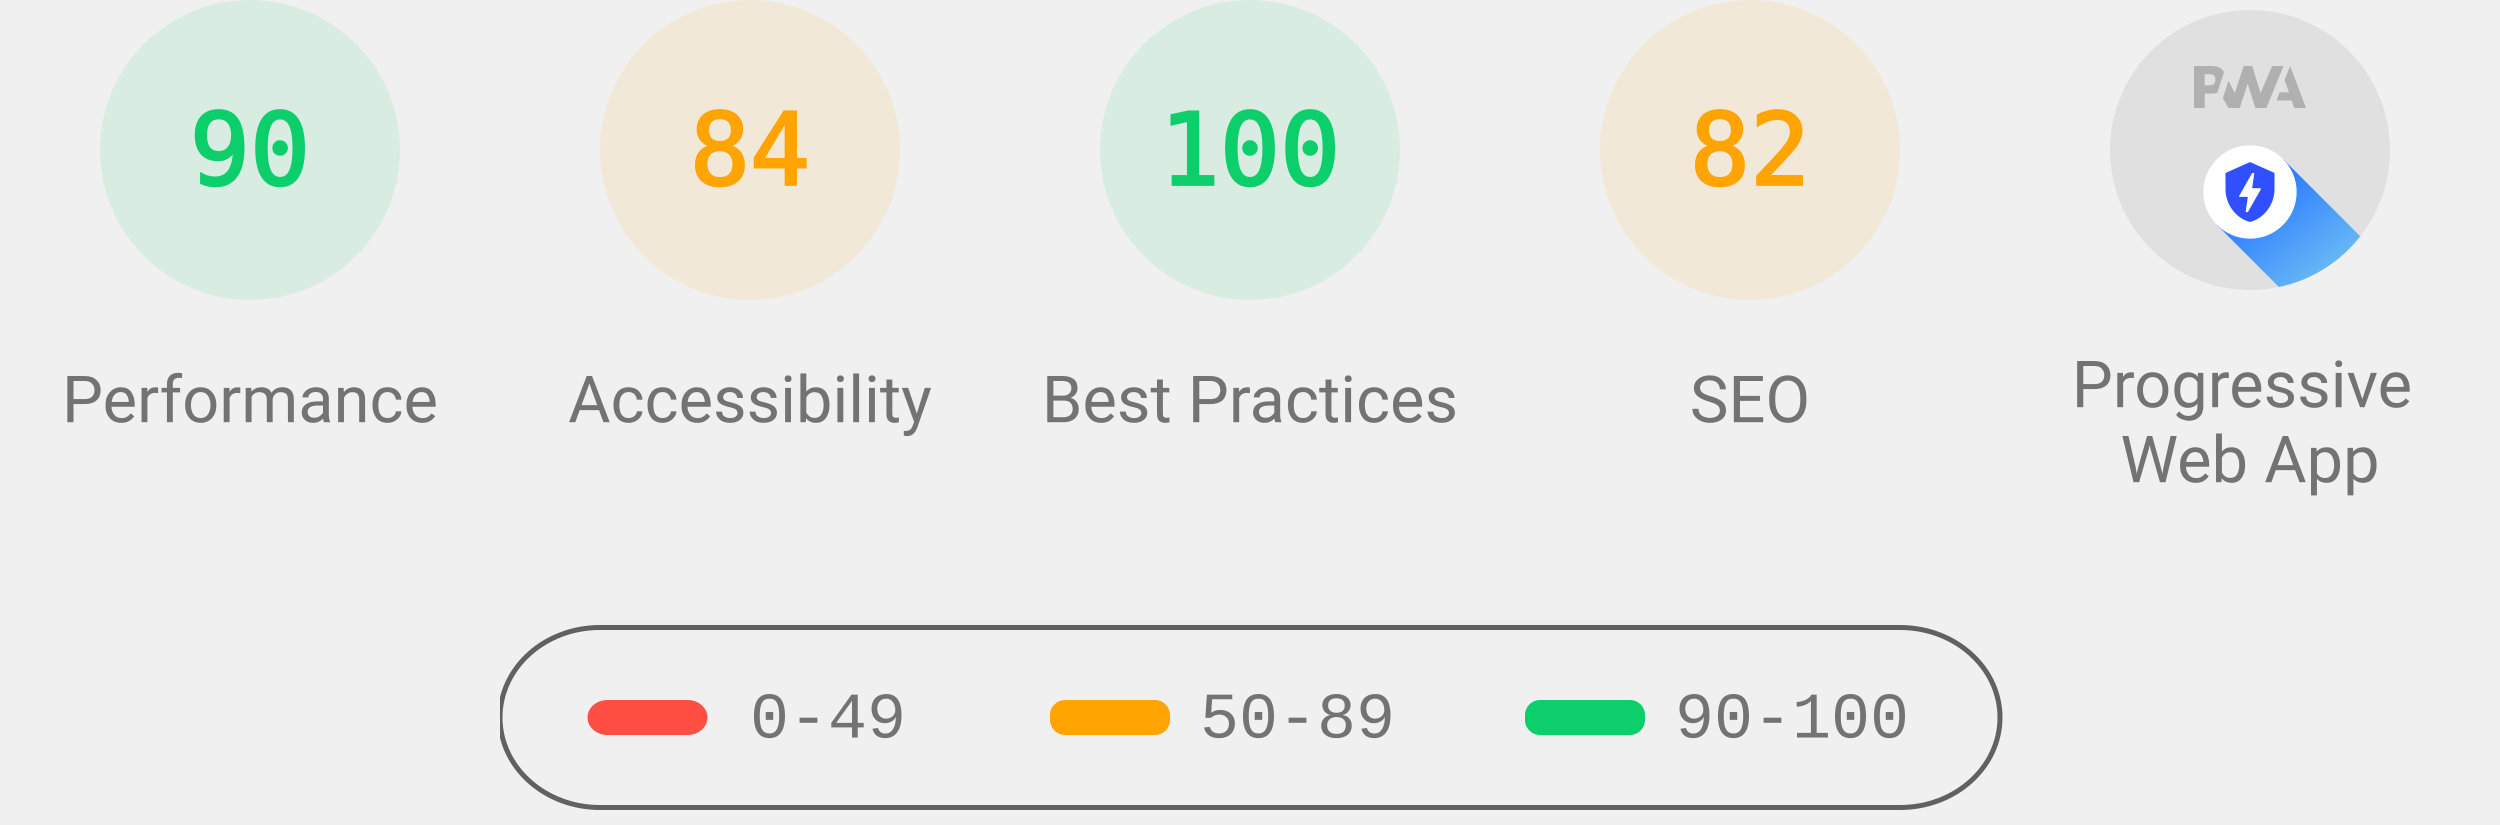
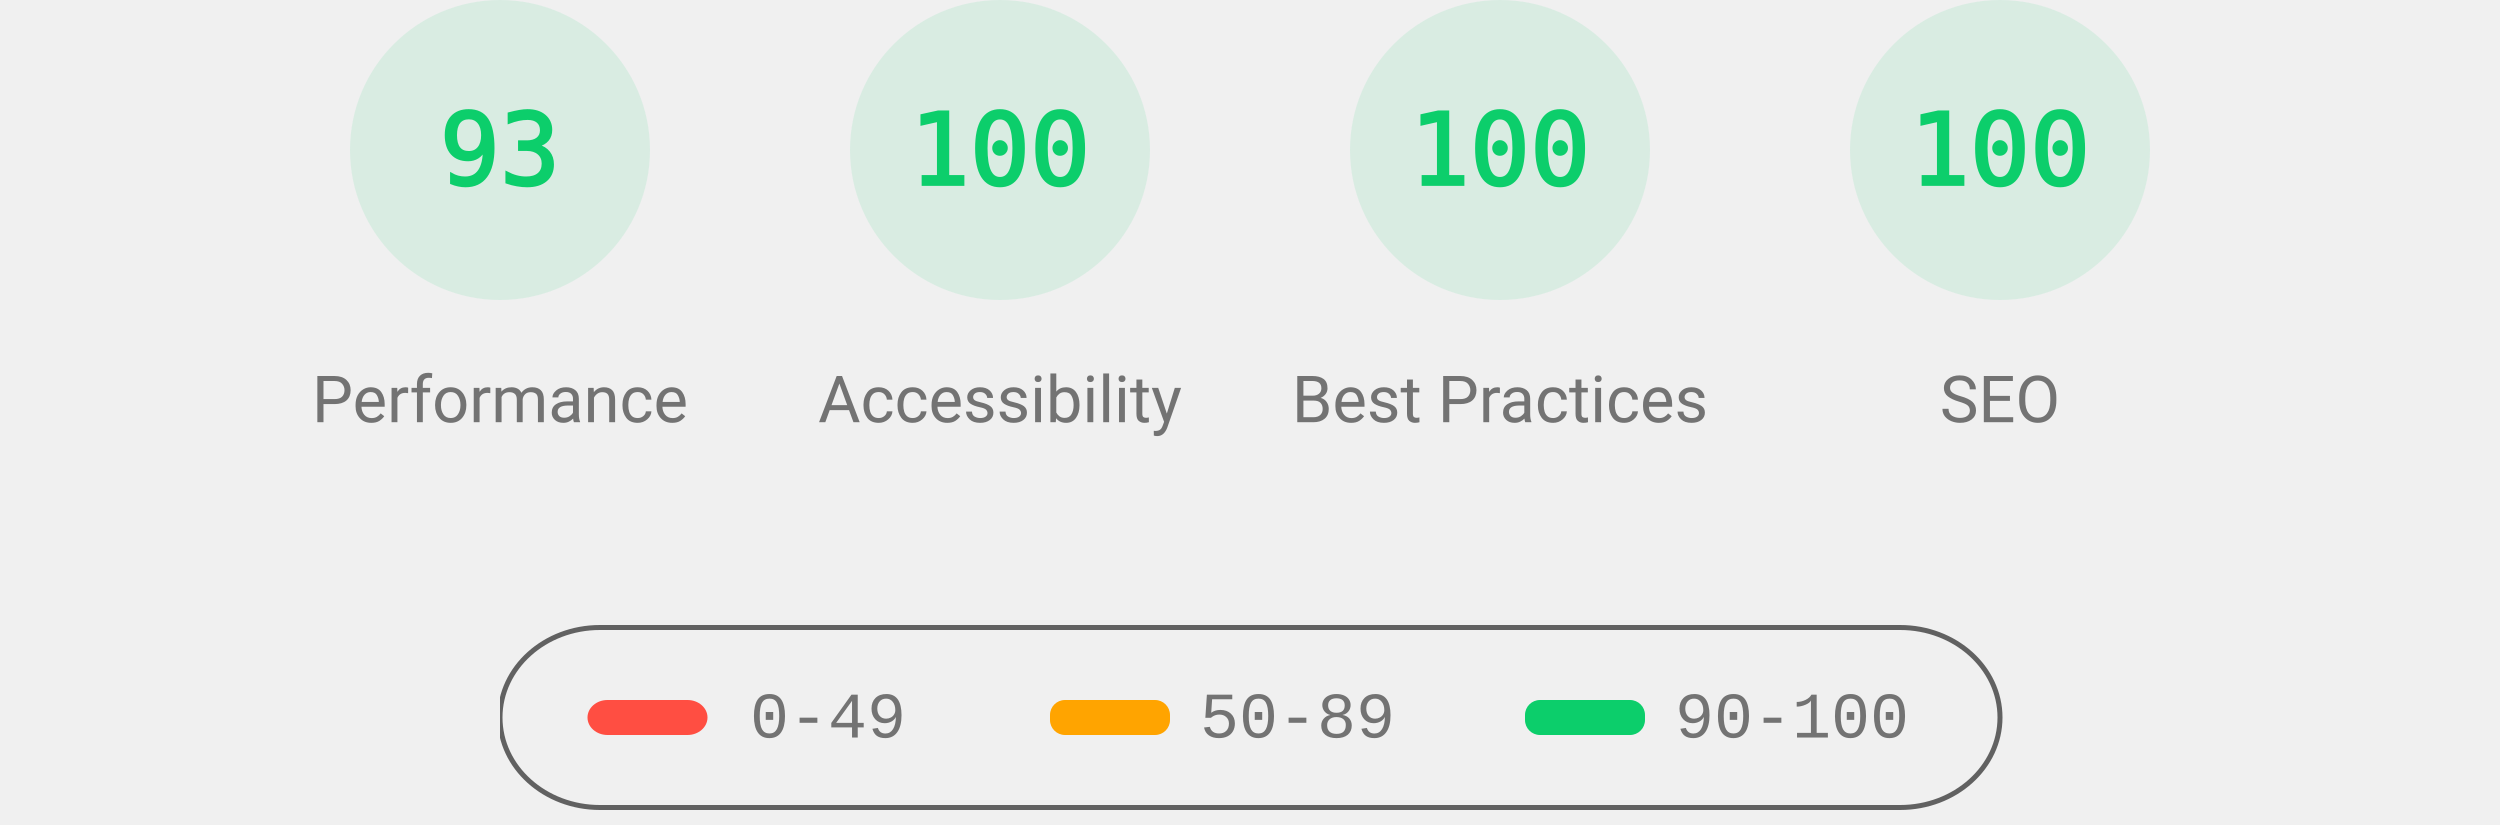
<svg xmlns="http://www.w3.org/2000/svg" class="theme--agnostic" fill="none" width="1000" height="330">
  <style>
			.gauge-base {
				opacity: 0.1
			}

			.gauge-arc {
				fill: none;
				animation-delay: 250ms;
				stroke-linecap: round;
				transform: rotate(-90deg);
				transform-origin: 100px 60px;
				animation: load-gauge 1s ease forwards
			}

			.guage-text {
				font-size: 40px;
				font-family: monospace;
				text-align: center
			}

			.guage-red {
				color: #ff4e42;
				fill: #ff4e42;
				stroke: #ff4e42
			}
			.guage-orange {
				color: #ffa400;
				fill: #ffa400;
				stroke: #ffa400
			}
			.guage-green {
				color: #0cce6b;
				fill: #0cce6b;
				stroke: #0cce6b
			}
			.theme--agnostic .guage-undefined {
				color: #5c5c5c;
				fill: #5c5c5c;
				stroke: #5c5c5c
			}
			.theme--light .guage-undefined {
				color: #1e1e1e;
				fill: #1e1e1e;
				stroke: #1e1e1e
			}
			.theme--dark .guage-undefined {
				color: #f5f5f5;
				fill: #f5f5f5;
				stroke: #f5f5f5
			}

			.guage-title {
				stroke: none;
				font-size: 26px;
				line-height: 26px;
				font-family: Roboto, Halvetica, Arial, sans-serif
			}
			.metric.guage-title {
				font-family: 'Courier New', Courier, monospace
			}
			.theme--agnostic .guage-title {
				color: #737373;
				fill: #737373
			}
			.theme--light .guage-title {
				color: #212121;
				fill: #212121
			}
			.theme--dark .guage-title {
				color: #f5f5f5;
				fill: #f5f5f5
			}

			@keyframes load-gauge {
				from {
					stroke-dasharray: 0 352.858
				}
			}
			.lh-gauge--pwa__disc {
				fill: #e0e0e0
			}
			.lh-gauge--pwa__logo {
				position: relative;
				fill: #b0b0b0
			}
			.lh-gauge--pwa__invisible {
				display: none
			}
			.lh-gauge--pwa__visible {
				display: inline
			}
			.guage-invisible {
				display: none
			}
			.lh-gauge--pwa__logo--primary-color {
				fill: #304ffe
			}
			.theme--agnostic .lh-gauge--pwa__logo--secondary-color {
				fill: #787878
			}
			.theme--light .lh-gauge--pwa__logo--secondary-color {
				fill: #3d3d3d
			}
			.theme--dark .lh-gauge--pwa__logo--secondary-color {
				fill: #d8b6b6
			}
			.theme--light #svg_2 {
				stroke: #00000022
			}
			.theme--agnostic #svg_2 {
				stroke: #616161
			}
			.theme--light #svg_2 {
				stroke: #00000022
			}
			.theme--dark #svg_2 {
				stroke: #f5f5f566
			}
		</style>
-   <svg class="guage-div guage-perf guage-green" viewBox="0 0 200 200" width="200" height="200" x="0" y="0">
+   <svg class="guage-div guage-perf guage-green" viewBox="0 0 200 200" width="200" height="200" x="100" y="0">
    <circle class="gauge-base" r="56" cx="100" cy="60" stroke-width="8" />
-     <circle class="gauge-arc guage-arc-1" r="56" cx="100" cy="60" stroke-width="8" style="stroke-dasharray: 316.672, 351.858;" />
-     <text class="guage-text" x="100px" y="60px" alignment-baseline="central" dominant-baseline="central" text-anchor="middle">90</text>
+     <circle class="gauge-arc guage-arc-1" r="56" cx="100" cy="60" stroke-width="8" style="stroke-dasharray: 327.228, 351.858;" />
+     <text class="guage-text" x="100px" y="60px" alignment-baseline="central" dominant-baseline="central" text-anchor="middle">93</text>
    <text class="guage-title" x="100px" y="160px" alignment-baseline="central" dominant-baseline="central" text-anchor="middle">Performance</text>
-   </svg>
-   <svg class="guage-div guage-acc guage-orange" viewBox="0 0 200 200" width="200" height="200" x="200" y="0">
+   </svg>,<svg class="guage-div guage-perf guage-green" viewBox="0 0 200 200" width="200" height="200" x="300" y="0">
    <circle class="gauge-base" r="56" cx="100" cy="60" stroke-width="8" />
-     <circle class="gauge-arc guage-arc-2" r="56" cx="100" cy="60" stroke-width="8" style="stroke-dasharray: 295.561, 351.858;" />
-     <text class="guage-text" x="100px" y="60px" alignment-baseline="central" dominant-baseline="central" text-anchor="middle">84</text>
+     <circle class="gauge-arc guage-arc-1" r="56" cx="100" cy="60" stroke-width="8" style="stroke-dasharray: 351.858, 351.858;" />
+     <text class="guage-text" x="100px" y="60px" alignment-baseline="central" dominant-baseline="central" text-anchor="middle">100</text>
    <text class="guage-title" x="100px" y="160px" alignment-baseline="central" dominant-baseline="central" text-anchor="middle">Accessibility</text>
-   </svg>
-   <svg class="guage-div guage-best guage-green" viewBox="0 0 200 200" width="200" height="200" x="400" y="0">
+   </svg>,<svg class="guage-div guage-perf guage-green" viewBox="0 0 200 200" width="200" height="200" x="500" y="0">
    <circle class="gauge-base" r="56" cx="100" cy="60" stroke-width="8" />
-     <circle class="gauge-arc guage-arc-3" r="56" cx="100" cy="60" stroke-width="8" style="stroke-dasharray: 351.858, 351.858;" />
+     <circle class="gauge-arc guage-arc-1" r="56" cx="100" cy="60" stroke-width="8" style="stroke-dasharray: 351.858, 351.858;" />
    <text class="guage-text" x="100px" y="60px" alignment-baseline="central" dominant-baseline="central" text-anchor="middle">100</text>
    <text class="guage-title" x="100px" y="160px" alignment-baseline="central" dominant-baseline="central" text-anchor="middle">Best Practices</text>
-   </svg>
-   <svg class="guage-div guage-seo guage-orange" viewBox="0 0 200 200" width="200" height="200" x="600" y="0">
+   </svg>,<svg class="guage-div guage-perf guage-green" viewBox="0 0 200 200" width="200" height="200" x="700" y="0">
    <circle class="gauge-base" r="56" cx="100" cy="60" stroke-width="8" />
-     <circle class="gauge-arc guage-arc-4" r="56" cx="100" cy="60" stroke-width="8" style="stroke-dasharray: 288.524, 351.858;" />
-     <text class="guage-text" x="100px" y="60px" alignment-baseline="central" dominant-baseline="central" text-anchor="middle">82</text>
+     <circle class="gauge-arc guage-arc-1" r="56" cx="100" cy="60" stroke-width="8" style="stroke-dasharray: 351.858, 351.858;" />
+     <text class="guage-text" x="100px" y="60px" alignment-baseline="central" dominant-baseline="central" text-anchor="middle">100</text>
    <text class="guage-title" x="100px" y="160px" alignment-baseline="central" dominant-baseline="central" text-anchor="middle">SEO</text>
-   </svg>
-   <svg class="guage-div guage-pwa " viewBox="0 0 200 200" width="200" height="200" x="800" y="0">
-     <svg viewBox="0 0 60 60" width="112" height="112" x="44" y="4">
-       <defs>
-         <linearGradient id="lh-gauge--pwa__check-circle__gradient-0" x1="50%" y1="0%" x2="50%" y2="100%">
-           <stop stop-color="#00C852" offset="0%" />
-           <stop stop-color="#009688" offset="100%" />
-         </linearGradient>
-         <linearGradient id="lh-gauge--pwa__installable__shadow-gradient-0" x1="76.056%" x2="24.111%" y1="82.995%" y2="24.735%">
-           <stop stop-color="#A5D6A7" offset="0%" />
-           <stop stop-color="#80CBC4" offset="100%" />
-         </linearGradient>
-         <linearGradient id="lh-gauge--pwa__fast-reliable__shadow-gradient-0" x1="76.056%" y1="82.995%" x2="25.678%" y2="26.493%">
-           <stop stop-color="#64B5F6" offset="0%" />
-           <stop stop-color="#2979FF" offset="100%" />
-         </linearGradient>
-         <g id="lh-gauge--pwa__fast-reliable-badge-0">
-           <circle fill="#FFFFFF" cx="10" cy="10" r="10" />
-           <path fill="#304FFE" d="M10 3.58l5.25 2.34v3.5c0 3.23-2.24 6.26-5.25 7-3.01-.74-5.25-3.77-5.25-7v-3.5L10 3.58zm-.47 10.74l2.76-4.83.03-.07c.04-.08 0-.24-.22-.24h-1.64l.47-3.26h-.47l-2.7 4.77c-.02.01.05-.1-.04.05-.09.16-.1.31.18.31h1.63l-.47 3.27h.47z" />
-         </g>
-         <g id="lh-gauge--pwa__installable-badge-0">
-           <circle fill="#FFFFFF" cx="10" cy="10" r="10" />
-           <path fill="#009688" d="M10 4.167A5.835 5.835 0 0 0 4.167 10 5.835 5.835 0 0 0 10 15.833 5.835 5.835 0 0 0 15.833 10 5.835 5.835 0 0 0 10 4.167zm2.917 6.416h-2.334v2.334H9.417v-2.334H7.083V9.417h2.334V7.083h1.166v2.334h2.334v1.166z" />
-         </g>
-       </defs>
-       <g stroke="none" fill-rule="nonzero">
-         <circle class="lh-gauge--pwa__disc" cx="30" cy="30" r="30" />
-         <g class="lh-gauge--pwa__logo">
-           <path d="M35.66 19.39l.7-1.75h2L37.4 15 38.6 12l3.4 9h-2.51l-.58-1.61z" />
-           <path d="M33.52 21l3.65-9h-2.42l-2.5 5.82L30.5 12h-1.86l-1.9 5.82-1.35-2.65-1.21 3.72L25.4 21h2.38l1.72-5.2 1.64 5.2z" />
-           <path fill-rule="nonzero" d="M20.3 17.91h1.48c.45 0 .85-.05 1.2-.15l.39-1.18 1.07-3.3a2.64 2.64 0 0 0-.28-.37c-.55-.6-1.36-.91-2.42-.91H18v9h2.3V17.9zm1.96-3.84c.22.22.33.5.33.87 0 .36-.1.65-.29.87-.2.23-.59.35-1.15.35h-.86v-2.41h.87c.52 0 .89.1 1.1.32z" />
-         </g>
-         <rect class="lh-gauge--pwa__component lh-gauge--pwa__na-line lh-gauge--pwa__invisible" fill="#FFFFFF" x="20" y="32" width="20" height="4" rx="2" />
-         <g class="lh-gauge--pwa__component lh-gauge--pwa__fast-reliable-badge lh-gauge--pwa__visible" transform="translate(20, 29)">
-           <path fill="url(#lh-gauge--pwa__fast-reliable__shadow-gradient-0)" d="M33.63 19.49A30 30 0 0 1 16.2 30.36L3 17.14 17.14 3l16.49 16.49z" />
-           <use href="#lh-gauge--pwa__fast-reliable-badge-0" />
-         </g>
-         <g class="lh-gauge--pwa__component lh-gauge--pwa__installable-badge lh-gauge--pwa__invisible" transform="translate(20, 29)">
-           <path fill="url(#lh-gauge--pwa__installable__shadow-gradient-0)" d="M33.629 19.487c-4.272 5.453-10.391 9.39-17.415 10.869L3 17.142 17.142 3 33.63 19.487z" />
-           <use href="#lh-gauge--pwa__installable-badge-0" />
-         </g>
-         <g class="lh-gauge--pwa__component lh-gauge--pwa__fast-reliable-installable-badges lh-gauge--pwa__invisible">
-           <g transform="translate(8, 29)">
-             <path fill="url(#lh-gauge--pwa__fast-reliable__shadow-gradient-0)" d="M16.321 30.463L3 17.143 17.142 3l22.365 22.365A29.864 29.864 0 0 1 22 31c-1.942 0-3.84-.184-5.679-.537z" />
-             <use href="#lh-gauge--pwa__fast-reliable-badge-0" />
-           </g>
-           <g transform="translate(32, 29)">
-             <path fill="url(#lh-gauge--pwa__installable__shadow-gradient-0)" d="M25.982 11.84a30.107 30.107 0 0 1-13.08 15.203L3 17.143 17.142 3l8.84 8.84z" />
-             <use href="#lh-gauge--pwa__installable-badge-0" />
-           </g>
-         </g>
-         <g class="lh-gauge--pwa__component lh-gauge--pwa__check-circle lh-gauge--pwa__invisible" transform="translate(18, 28)">
-           <circle fill="#FFFFFF" cx="12" cy="12" r="12" />
-           <path fill="url(#lh-gauge--pwa__check-circle__gradient-0)" d="M12 2a10 10 0 1 0 0 20 10 10 0 0 0 0-20zm-2 15l-5-5 1.41-1.41L10 14.17l7.59-7.59L19 8l-9 9z" />
-         </g>
-       </g>
-     </svg>
-     <text class="guage-title" y="160px" alignment-baseline="central" dominant-baseline="central" text-anchor="middle">
-       <tspan x="100px" dy="-6px">Progressive</tspan>
-       <tspan x="100px" dy="30px">Web App</tspan>
-     </text>
  </svg>
  <svg width="604" height="76" x="200" y="250">
    <g>
      <rect fill="none" id="canvas_background" height="80" width="604" y="-1" x="-1" />
      <g display="none" overflow="visible" y="0" x="0" height="100%" width="100%" id="canvasGrid">
        <rect fill="url(#gridpattern)" stroke-width="0" y="0" x="0" height="100%" width="100%" />
      </g>
    </g>
    <g>
      <rect fill-opacity="0" stroke-width="2" rx="40" id="svg_2" height="72" width="600" y="1" x="0" fill="#000000" />
      <rect stroke="#000" rx="8" id="svg_3" height="14" width="48" y="30" x="35" stroke-opacity="null" stroke-width="0" fill="#ff4e42" />
      <rect stroke="#000" rx="6" id="svg_4" height="14" width="48" y="30" x="220" stroke-opacity="null" stroke-width="0" fill="#ffa400" />
      <rect stroke="#000" rx="6" id="svg_5" height="14" width="48" y="30" x="410" stroke-opacity="null" stroke-width="0" fill="#0cce6b" />
      <text class="metric guage-title" xml:space="preserve" text-anchor="start" font-size="26" id="svg_6" y="45" x="100" stroke-opacity="null" stroke-width="0" stroke="#000">0-49</text>
      <text class="metric guage-title" xml:space="preserve" text-anchor="start" font-size="26" id="svg_7" y="45" x="280" stroke-opacity="null" stroke-width="0" stroke="#000">50-89</text>
      <text class="metric guage-title" xml:space="preserve" text-anchor="start" font-size="26" id="svg_8" y="45" x="470" stroke-opacity="null" stroke-width="0" stroke="#000">90-100</text>
    </g>
  </svg>
</svg>
